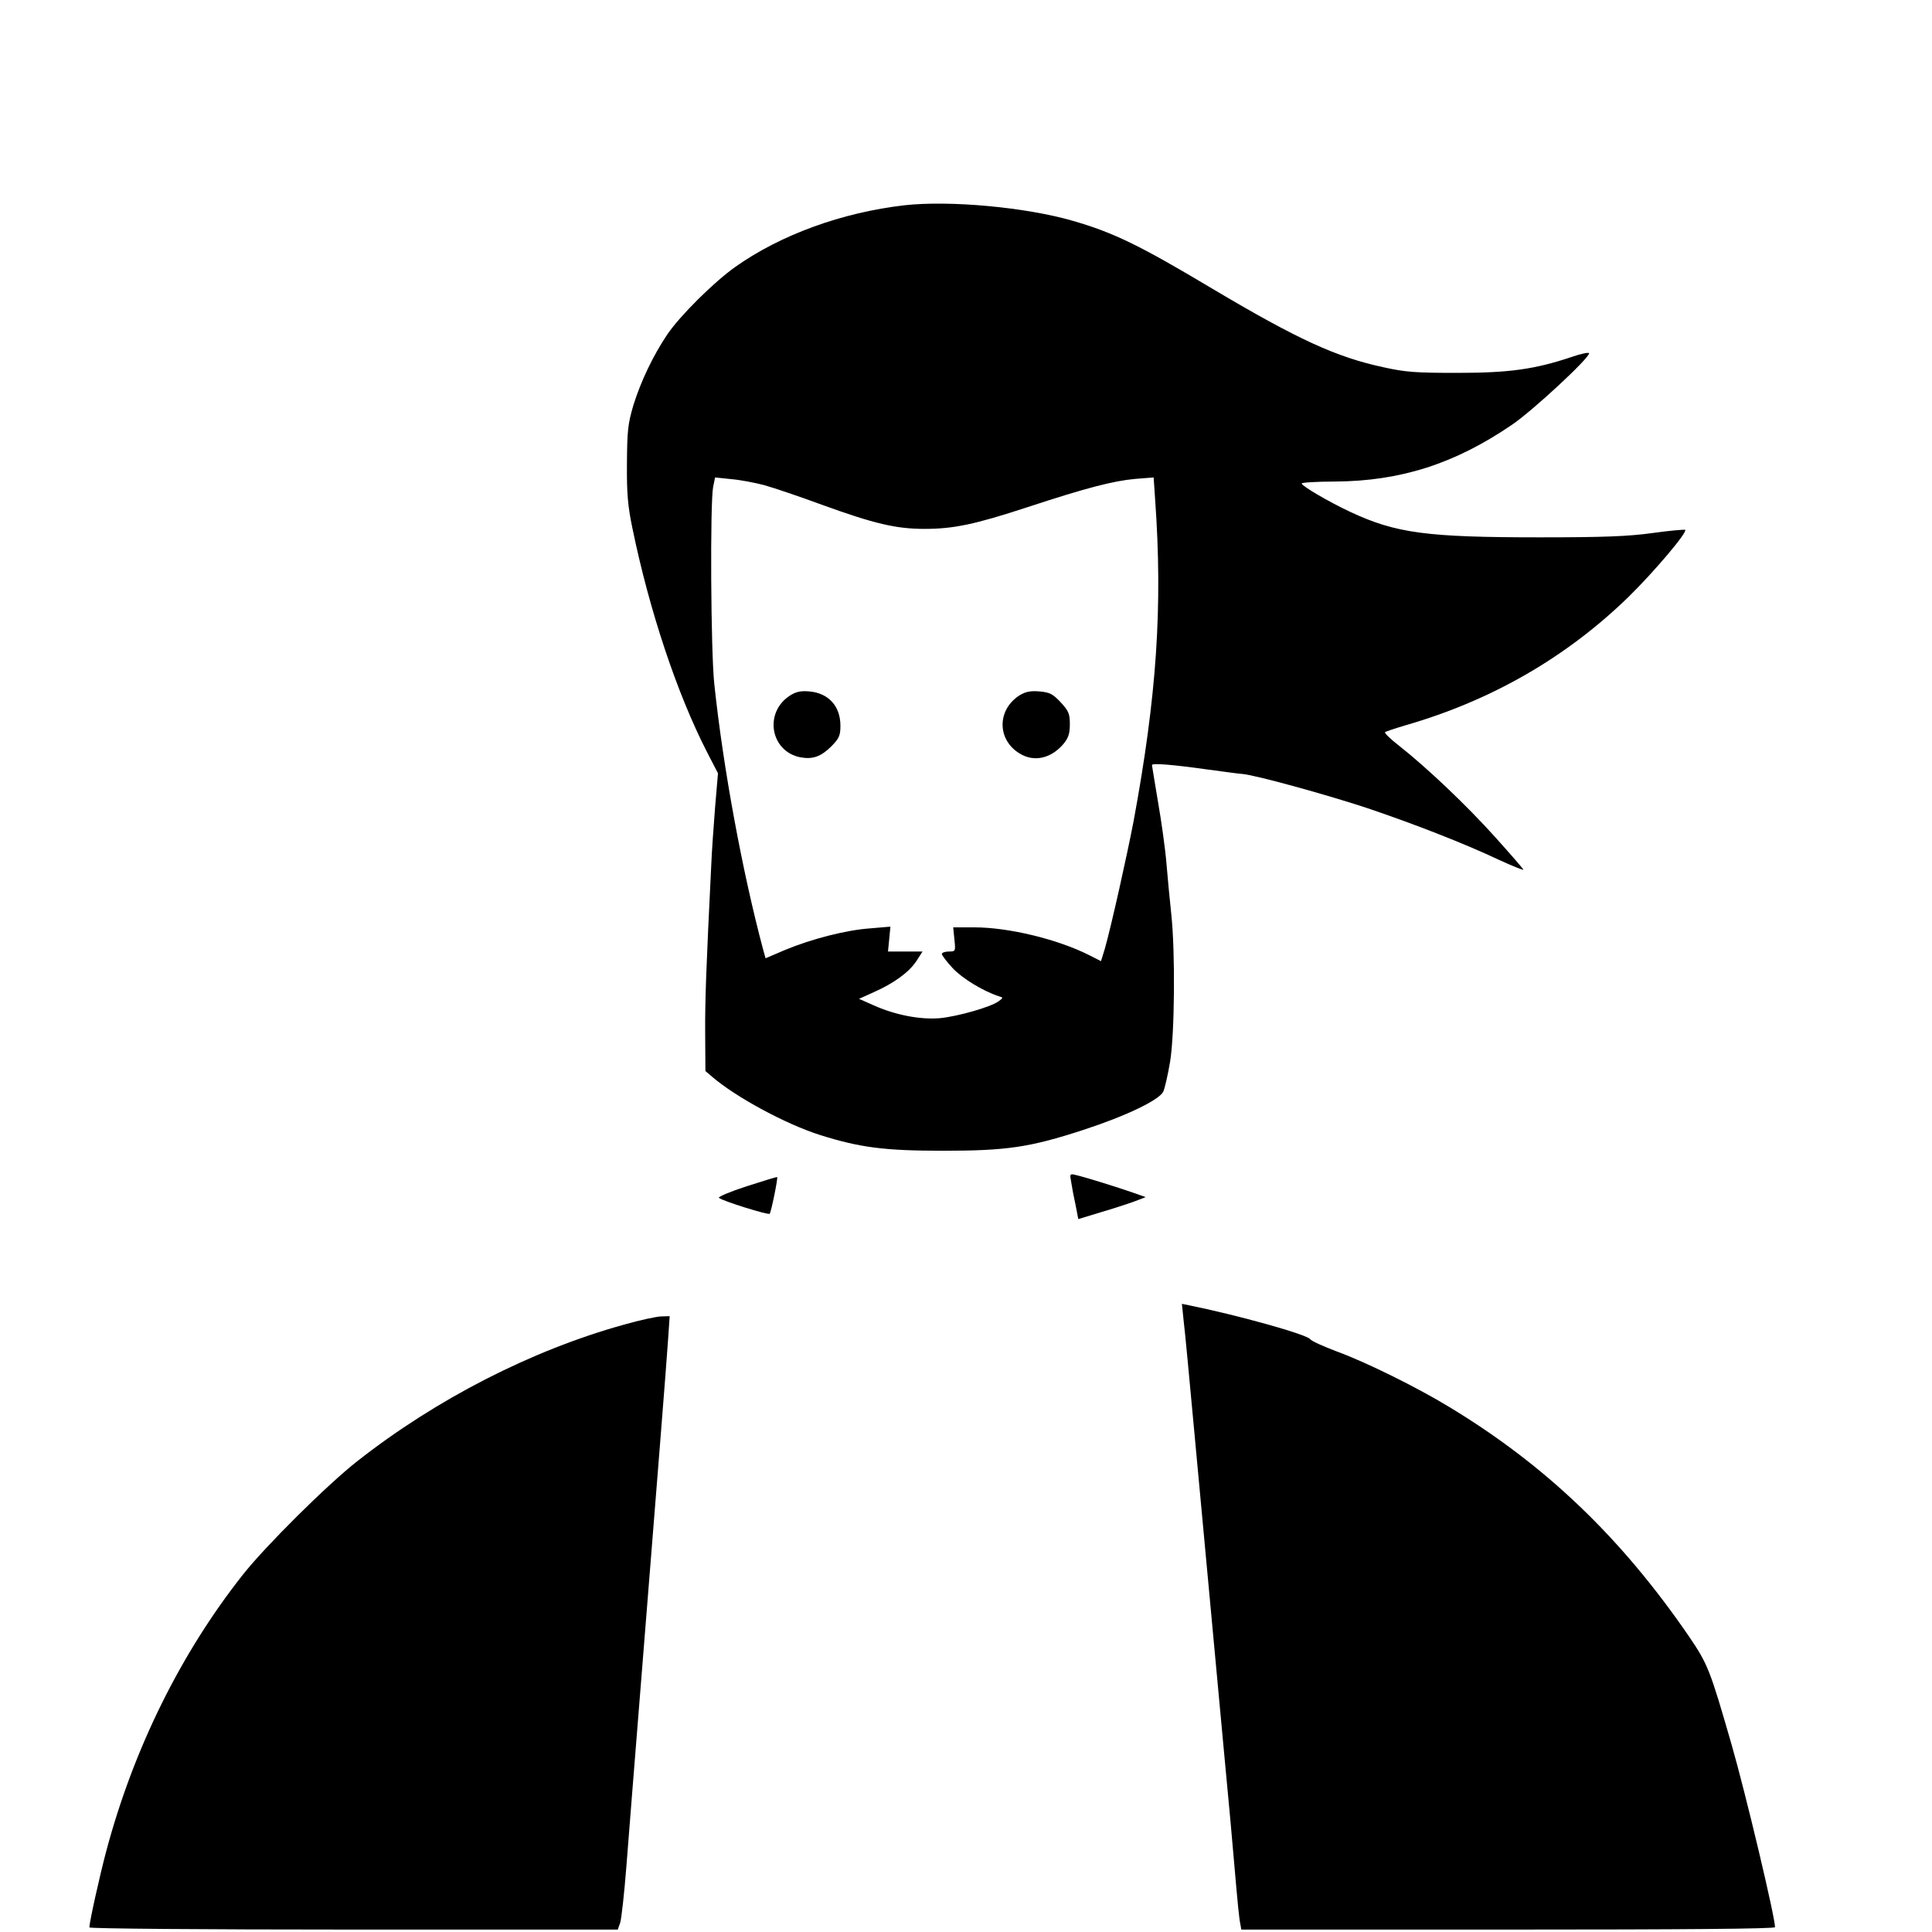
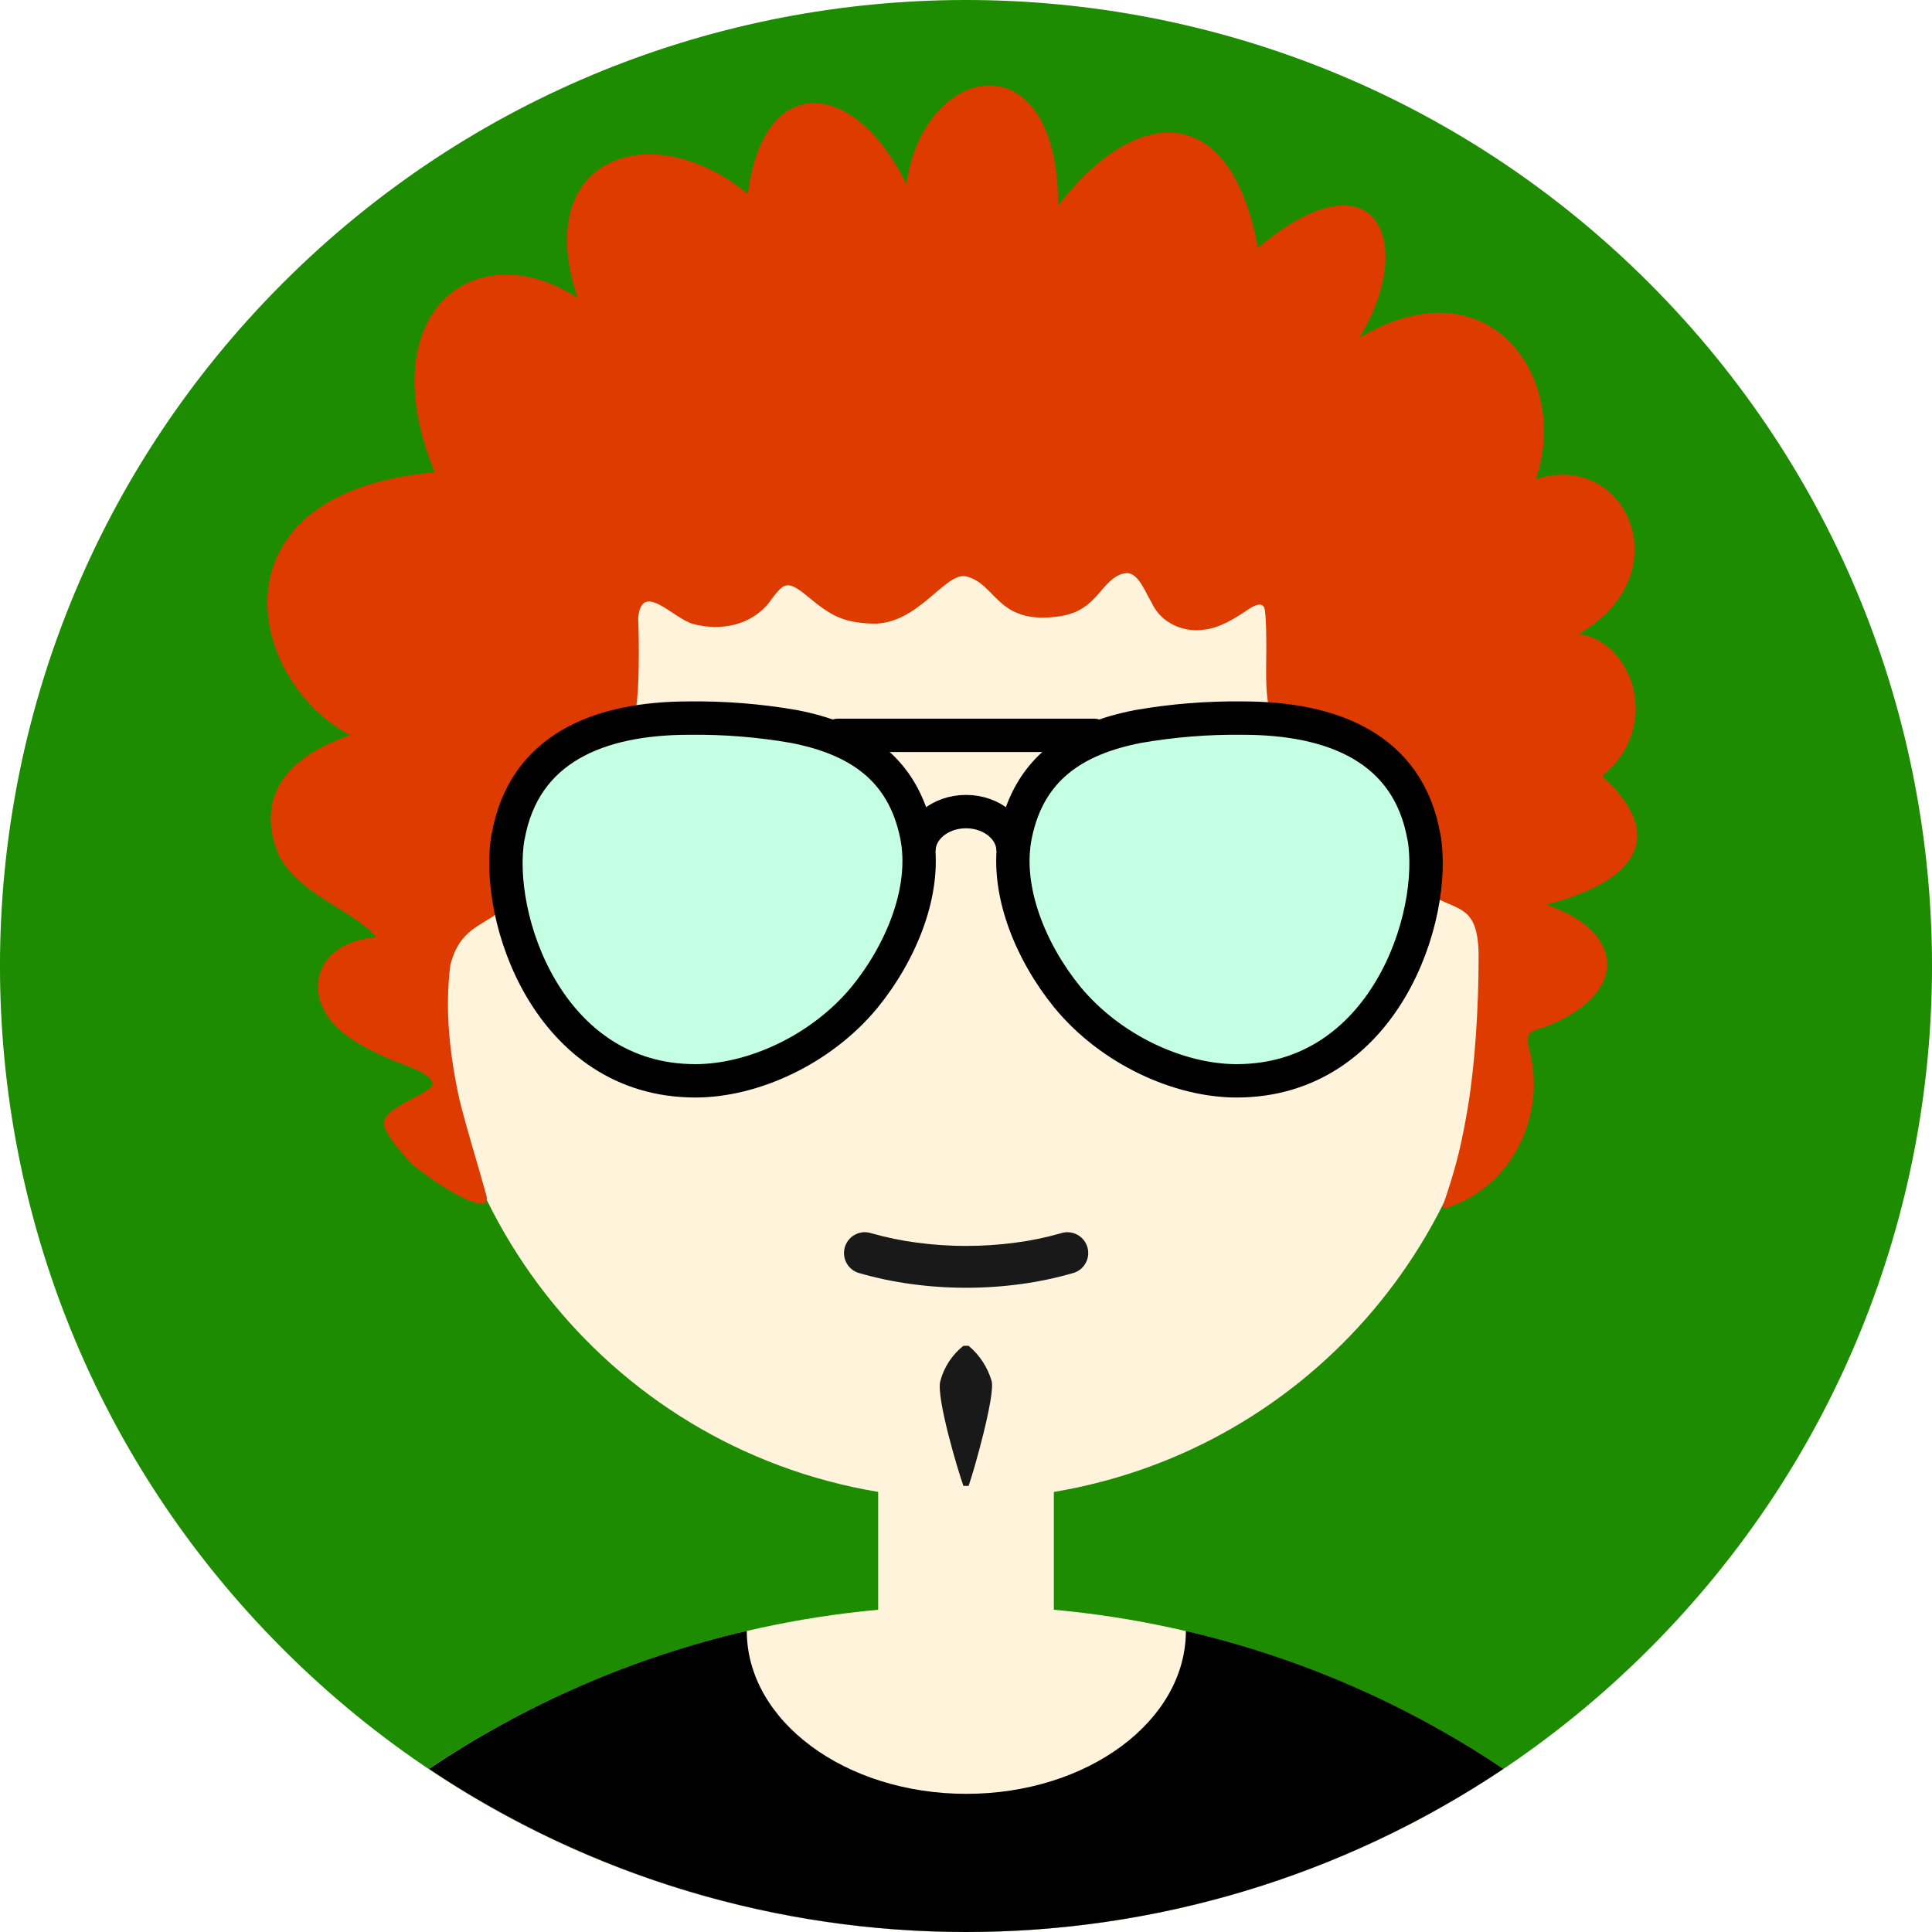
- <svg xmlns="http://www.w3.org/2000/svg" version="1.0" width="800pt" height="800pt" viewBox="0 0 800 800" preserveAspectRatio="xMidYMid meet">
-   <g transform="translate(0,800) scale(0.1,-0.1)" fill="#000000" stroke="none">
-     <path d="M3745 7150 c-259 -30 -512 -122 -700 -255 -89 -63 -229 -202 -282 -280 -59 -88 -109 -193 -140 -292 -23 -78 -26 -105 -27 -243 -1 -124 4 -177 22 -264 71 -346 186 -689 309 -929 l46 -89 -12 -141 c-6 -78 -14 -187 -16 -242 -21 -425 -26 -559 -25 -695 l1 -155 27 -23 c100 -86 305 -196 445 -241 168 -53 269 -66 512 -66 264 0 359 14 580 86 178 58 315 124 332 159 6 14 19 69 28 123 19 115 22 453 5 612 -6 55 -15 150 -20 210 -5 61 -21 175 -35 255 -13 80 -25 148 -25 152 0 9 86 2 235 -19 61 -8 124 -17 141 -18 55 -5 345 -85 512 -140 196 -66 409 -149 550 -216 57 -26 102 -44 100 -40 -2 5 -55 66 -118 136 -116 129 -282 287 -398 378 -35 27 -60 52 -57 55 3 3 42 16 86 29 356 103 665 281 923 532 104 102 244 267 234 277 -3 2 -63 -3 -134 -13 -101 -14 -202 -18 -469 -18 -466 0 -595 17 -783 105 -92 43 -202 108 -202 118 0 4 62 8 138 8 273 2 497 74 734 236 85 58 318 274 318 295 0 5 -32 -1 -72 -15 -152 -51 -258 -66 -473 -66 -172 0 -215 3 -305 23 -197 42 -357 116 -709 325 -303 181 -410 233 -580 282 -194 56 -509 85 -696 64z m-580 -1159 c39 -11 146 -47 238 -81 218 -79 308 -100 425 -100 120 0 207 18 427 90 243 80 356 109 446 117 l76 6 6 -89 c32 -445 7 -815 -89 -1334 -27 -141 -93 -437 -119 -528 l-16 -52 -47 24 c-132 67 -336 116 -477 116 l-88 0 5 -50 c5 -49 5 -50 -23 -50 -16 0 -29 -5 -29 -10 0 -6 20 -32 45 -59 39 -42 124 -94 190 -116 20 -6 20 -6 0 -21 -32 -24 -170 -63 -243 -70 -81 -7 -185 13 -274 53 l-61 27 62 28 c83 37 145 82 176 129 l25 39 -71 0 -72 0 5 51 5 52 -82 -7 c-102 -7 -244 -44 -353 -89 l-82 -35 -10 36 c-86 322 -165 749 -202 1097 -15 134 -18 756 -5 819 l8 39 67 -7 c37 -3 99 -15 137 -25z" />
-     <path d="M3273 5121 c-111 -69 -84 -233 42 -257 51 -9 84 3 127 45 33 34 38 45 38 86 0 81 -49 135 -129 142 -34 3 -54 -1 -78 -16z" />
-     <path d="M4222 5121 c-94 -60 -94 -184 0 -241 60 -37 130 -21 182 40 20 25 26 42 26 81 0 44 -5 55 -38 91 -33 35 -45 41 -88 45 -37 3 -57 -1 -82 -16z" />
-     <path d="M4436 3103 c3 -21 11 -63 18 -94 l11 -57 92 28 c51 15 113 35 140 45 l47 18 -54 19 c-63 22 -191 62 -233 72 -28 7 -28 6 -21 -31z" />
-     <path d="M3092 3088 c-68 -22 -120 -44 -115 -48 14 -13 204 -72 210 -66 6 6 35 148 31 152 -2 1 -58 -16 -126 -38z" />
-     <path d="M4901 2533 c5 -37 24 -243 44 -458 34 -369 55 -594 125 -1347 17 -178 35 -375 40 -438 16 -185 21 -234 26 -257 l4 -23 1105 0 c718 0 1105 3 1105 10 0 42 -121 552 -181 760 -88 305 -97 329 -176 445 -280 408 -593 708 -992 949 -131 80 -347 187 -466 230 -55 21 -105 43 -110 51 -16 20 -299 99 -501 140 l-30 6 7 -68z" />
-     <path d="M2584 2515 c-383 -106 -778 -309 -1104 -565 -125 -98 -379 -350 -474 -470 -257 -325 -453 -721 -566 -1145 -27 -101 -70 -295 -70 -316 0 -5 461 -9 1094 -9 l1094 0 10 28 c5 15 17 121 26 237 9 116 34 433 56 705 71 887 109 1363 116 1468 l7 102 -34 -1 c-19 0 -88 -15 -155 -34z" />
-   </g>
+ <svg xmlns="http://www.w3.org/2000/svg" viewBox="0 0 231 231">
+   <path d="M33.83,33.83a115.5,115.5,0,1,1,0,163.34,115.49,115.49,0,0,1,0-163.34Z" style="fill:#1d8c00;" />
+   <path d="m115.5 51.75a63.75 63.75 0 0 0-10.5 126.63v14.09a115.5 115.5 0 0 0-53.729 19.027 115.5 115.5 0 0 0 128.46 0 115.5 115.5 0 0 0-53.729-19.029v-14.084a63.75 63.75 0 0 0 53.25-62.881 63.75 63.75 0 0 0-63.65-63.75 63.75 63.75 0 0 0-0.1 0z" style="fill:#fff3dc;" />
+   <path d="m141.75 195a114.79 114.79 0 0 1 38 16.5 115.53 115.53 0 0 1-128.46 0 114.79 114.79 0 0 1 38-16.5c0 10.76 11.75 19.48 26.25 19.48s26.25-8.72 26.25-19.48z" style="fill:#000;" />
+   <path d="m108.37 22.019c-6.27-12.829-17.151-13.396-18.949 1.177-11.448-9.458-26.021-4.483-20.361 12.422-12.251-7.928-24.919 1.776-17.076 20.853-27.08 2.365-22.715 24.726-10.111 31.435-9.9 3.357-10.701 9.401-8.464 14.497 2.657 4.784 9.013 6.474 11.545 9.652-6.624 0.594-8.411 5.601-5.74 9.519 1.69 2.479 5.276 4.222 8.597 5.545 1.048 0.407 3.702 1.273 3.905 2.418 0.187 1.216-6.788 3.006-5.728 5.261 0.606 1.423 1.776 2.715 2.647 3.716 1.281 1.659 10.755 8.035 9.458 4.205-1.027-3.723-2.215-7.468-3.146-11.192-1.166-5.307-1.787-10.721-1.102-16.156 1.422-5.455 5.069-4.426 7.784-8.359 3.526-5.75 2.03-11.614 2.124-13.575 0.107-1.787 1.541-1.188 3.188-1.434 4.387-0.642 7.008-2.119 8.838-6.27 0.77-1.926 0.621-9.758 0.524-11.78 0.364-4.633 4.184 0 6.548 0.642 3.263 0.888 6.88 0.214 9.073-2.504 1.755-2.375 2.086-2.889 4.611-0.802 2.686 2.215 4.098 3.135 7.693 3.274 5.564 0.203 8.774-6.27 11.32-5.639 3.52 0.877 3.606 5.457 10.261 4.868 2.386-0.203 3.83-0.867 5.403-2.643 0.888-0.995 1.958-2.504 3.434-2.621 1.466-0.118 2.322 2.365 3.006 3.445 1.193 2.675 4.029 3.651 6.238 3.317 1.958-0.171 3.854-1.411 5.427-2.471 0.997-0.661 1.828-0.811 1.926 0.207 0.296 2.227 0.086 7.702 0.16 8.482 0.106 8.461 5.37 10.569 13.223 10.333-0.319 3.746 0.058 11.28 5.435 14.562 3.948 2.76 6.666 1.273 6.73 7.853 7e-3 6.191-0.437 13.061-1.295 18.189-0.695 4.044-1.241 6.484-2.525 10.378-0.642 1.915-0.813 1.969 1.412 1.07 7.147-3.146 10.539-11.48 8.356-18.842-0.439-2.044 0.845-1.723 2.878-2.611 9.525-4.236 8.126-11.335-0.76-14.273 11.988-3.093 13.886-8.9 6.687-15.375 7.308-5.917 3.638-16.177-2.803-16.991 12.422-7.094 5.735-22.062-5.104-18.499 4.173-12.037-5.564-26.203-21.121-16.894 6.965-11.373 2.065-22.661-12.101-10.785-3.456-18.382-15.14-16.584-23.902-5.018 0.094-20.075-16.001-17.42-18.146-2.589z" style="fill:#de3b00;" />
+   <path d="m5.435 80.502c7.447 9.137 15.632 8.891 15.632 8.891s-6.077 3.798-6.837 9.876c-0.76 6.088 4.558 9.63 8.099 10.646 3.552 1.006 7.094-2.792 7.094-2.792s-5.831 10.646-1.519 15.964c4.301 5.318 11.908 3.039 11.908 3.039s-5.328 10.132 1.006 14.187c5.831 3.723 18.542 7.671 20.511 8.271-6.067-9.747-9.576-21.249-9.576-33.575v-0.043c0-35.201 28.546-63.747 63.747-63.747 35.212 0 63.758 28.546 63.758 63.747 0 12.476-3.584 24.116-9.79 33.949h0.535s13.931-1.006 16.21-9.373c2.279-8.356 0.76-9.876 0.76-9.876s10.635 2.033 13.417-7.597l2.793-9.63s10.132 0 10.892-7.083c0.76-7.094-7.029-12.411-7.029-12.411s11.459 0.824 14.498-10.453c1.016-3.756 0.835-8.217 0.139-12.497-17.665-41.161-58.569-69.995-106.18-69.995-30.632 0-60.034 12.187-81.679 33.831v0.011c-13.171 13.171-22.833 29.22-28.386 46.66z" style="fill:none;" />
+   <path d="m170.25 100c1.69 9.62-4.79 29.23-22.4 29.23-6.81 0-15-3.66-20.23-10-4.34-5.33-7.56-12.87-6.2-19.45 1.63-7.89 7.07-11.45 14.67-12.92a68.16 68.16 0 0 1 12.52-1c10.77 0 19.78 3.61 21.64 14.22z" style="fill:#c4ffe4;stroke-width:3.99px;stroke:#000;" />
+   <path d="m60.75 100c-1.69 9.62 4.79 29.23 22.4 29.23 6.81 0 15-3.66 20.23-10 4.34-5.33 7.56-12.87 6.2-19.45-1.63-7.89-7.07-11.45-14.67-12.92a68.16 68.16 0 0 0-12.52-1c-10.77 0-19.78 3.61-21.64 14.22z" style="fill:#c4ffe4;stroke-width:3.99px;stroke:#000;" />
+   <line x1="100.2" x2="130.8" y1="87.92" y2="87.92" style="fill:none;stroke-linecap:round;stroke-linejoin:round;stroke-width:3.99px;stroke:#000;" />
+   <path d="m109.87 101.73c0-2.59 2.52-4.69 5.63-4.69s5.63 2.1 5.63 4.69" style="fill:none;stroke-width:3.99px;stroke:#000;" />
+   <path d="m118.57 165.14a8.66 8.66 0 0 0-2.76-4.23h-0.62a8 8 0 0 0-2.76 4.22c-0.52 1.89 2.07 10.61 2.76 12.53h0.62c0.64-1.76 3.19-10.82 2.76-12.52z" style="fill:#191919;" />
+   <path d="m102.81 152.24a2.492 2.492 0 1 1 1.19-4.84l0.21 0.06a37.1 37.1 0 0 0 5.43 1.12 44.52 44.52 0 0 0 11.76 0 37.1 37.1 0 0 0 5.43-1.12 2.49 2.49 0 0 1 1.59 4.72l-0.21 0.06a43.08 43.08 0 0 1-6.15 1.29 48.55 48.55 0 0 1-13.08 0 42.79 42.79 0 0 1-6.17-1.29z" style="fill:#191919;" />
</svg>
